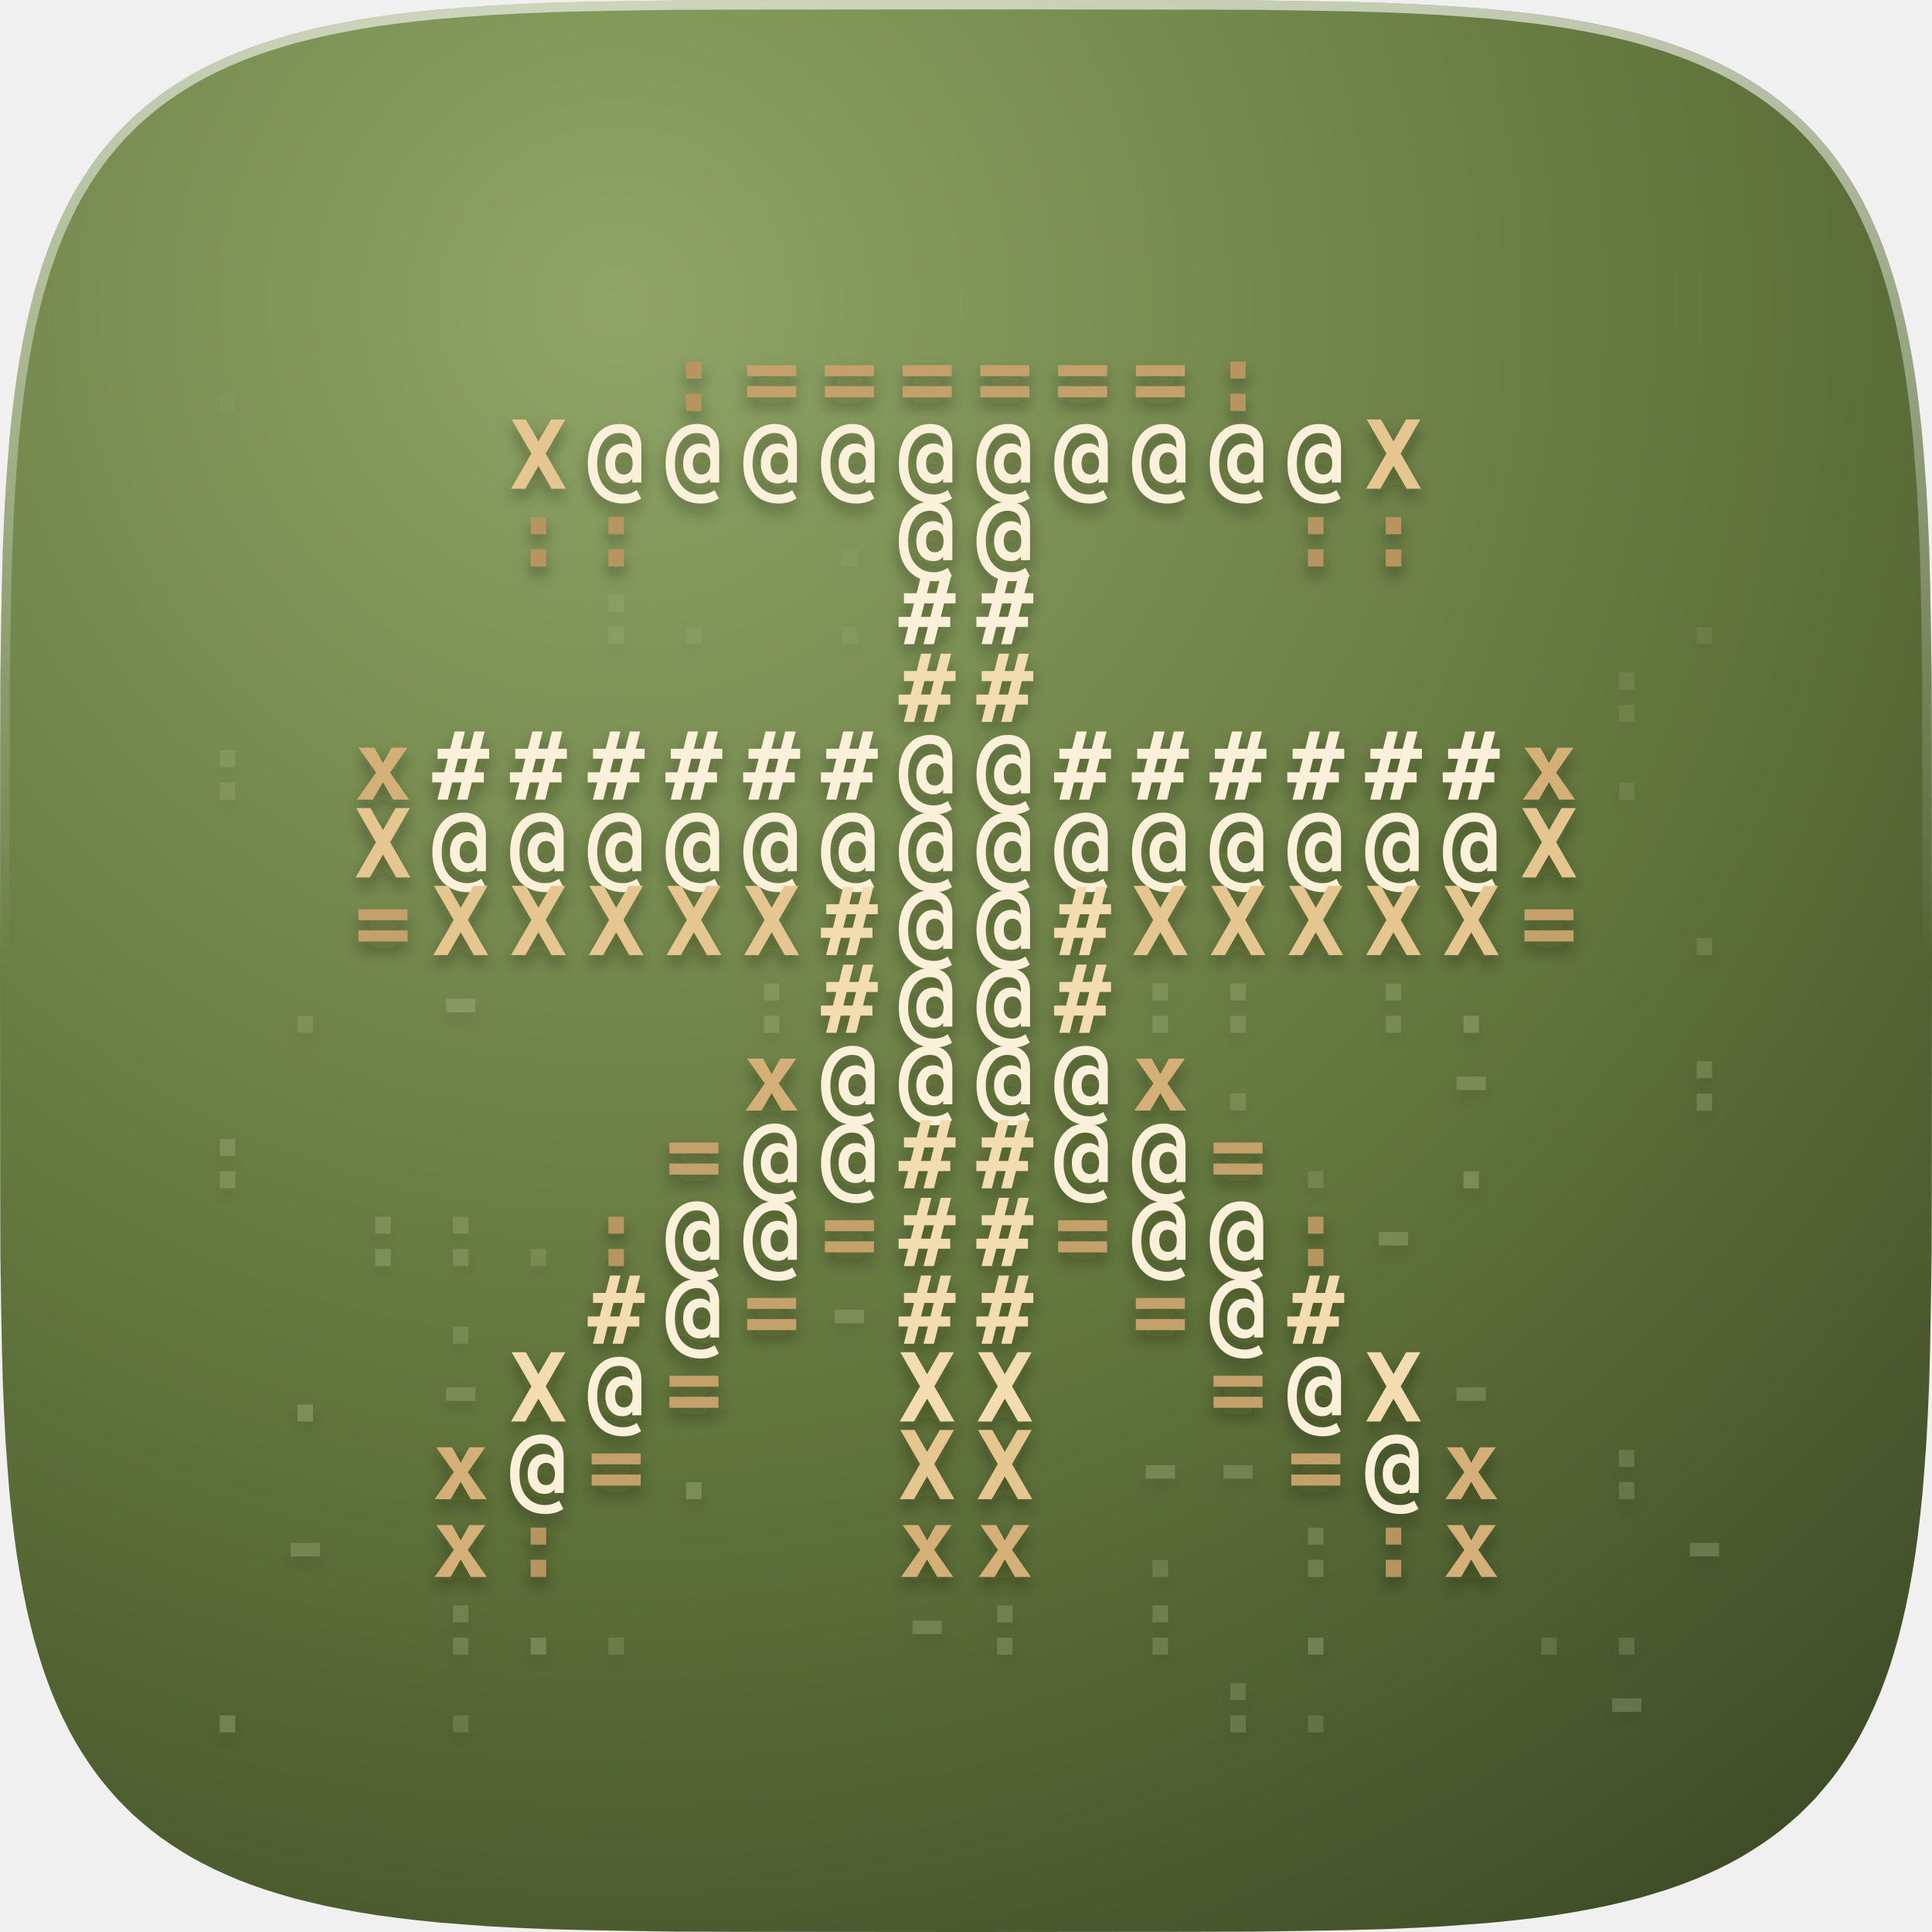
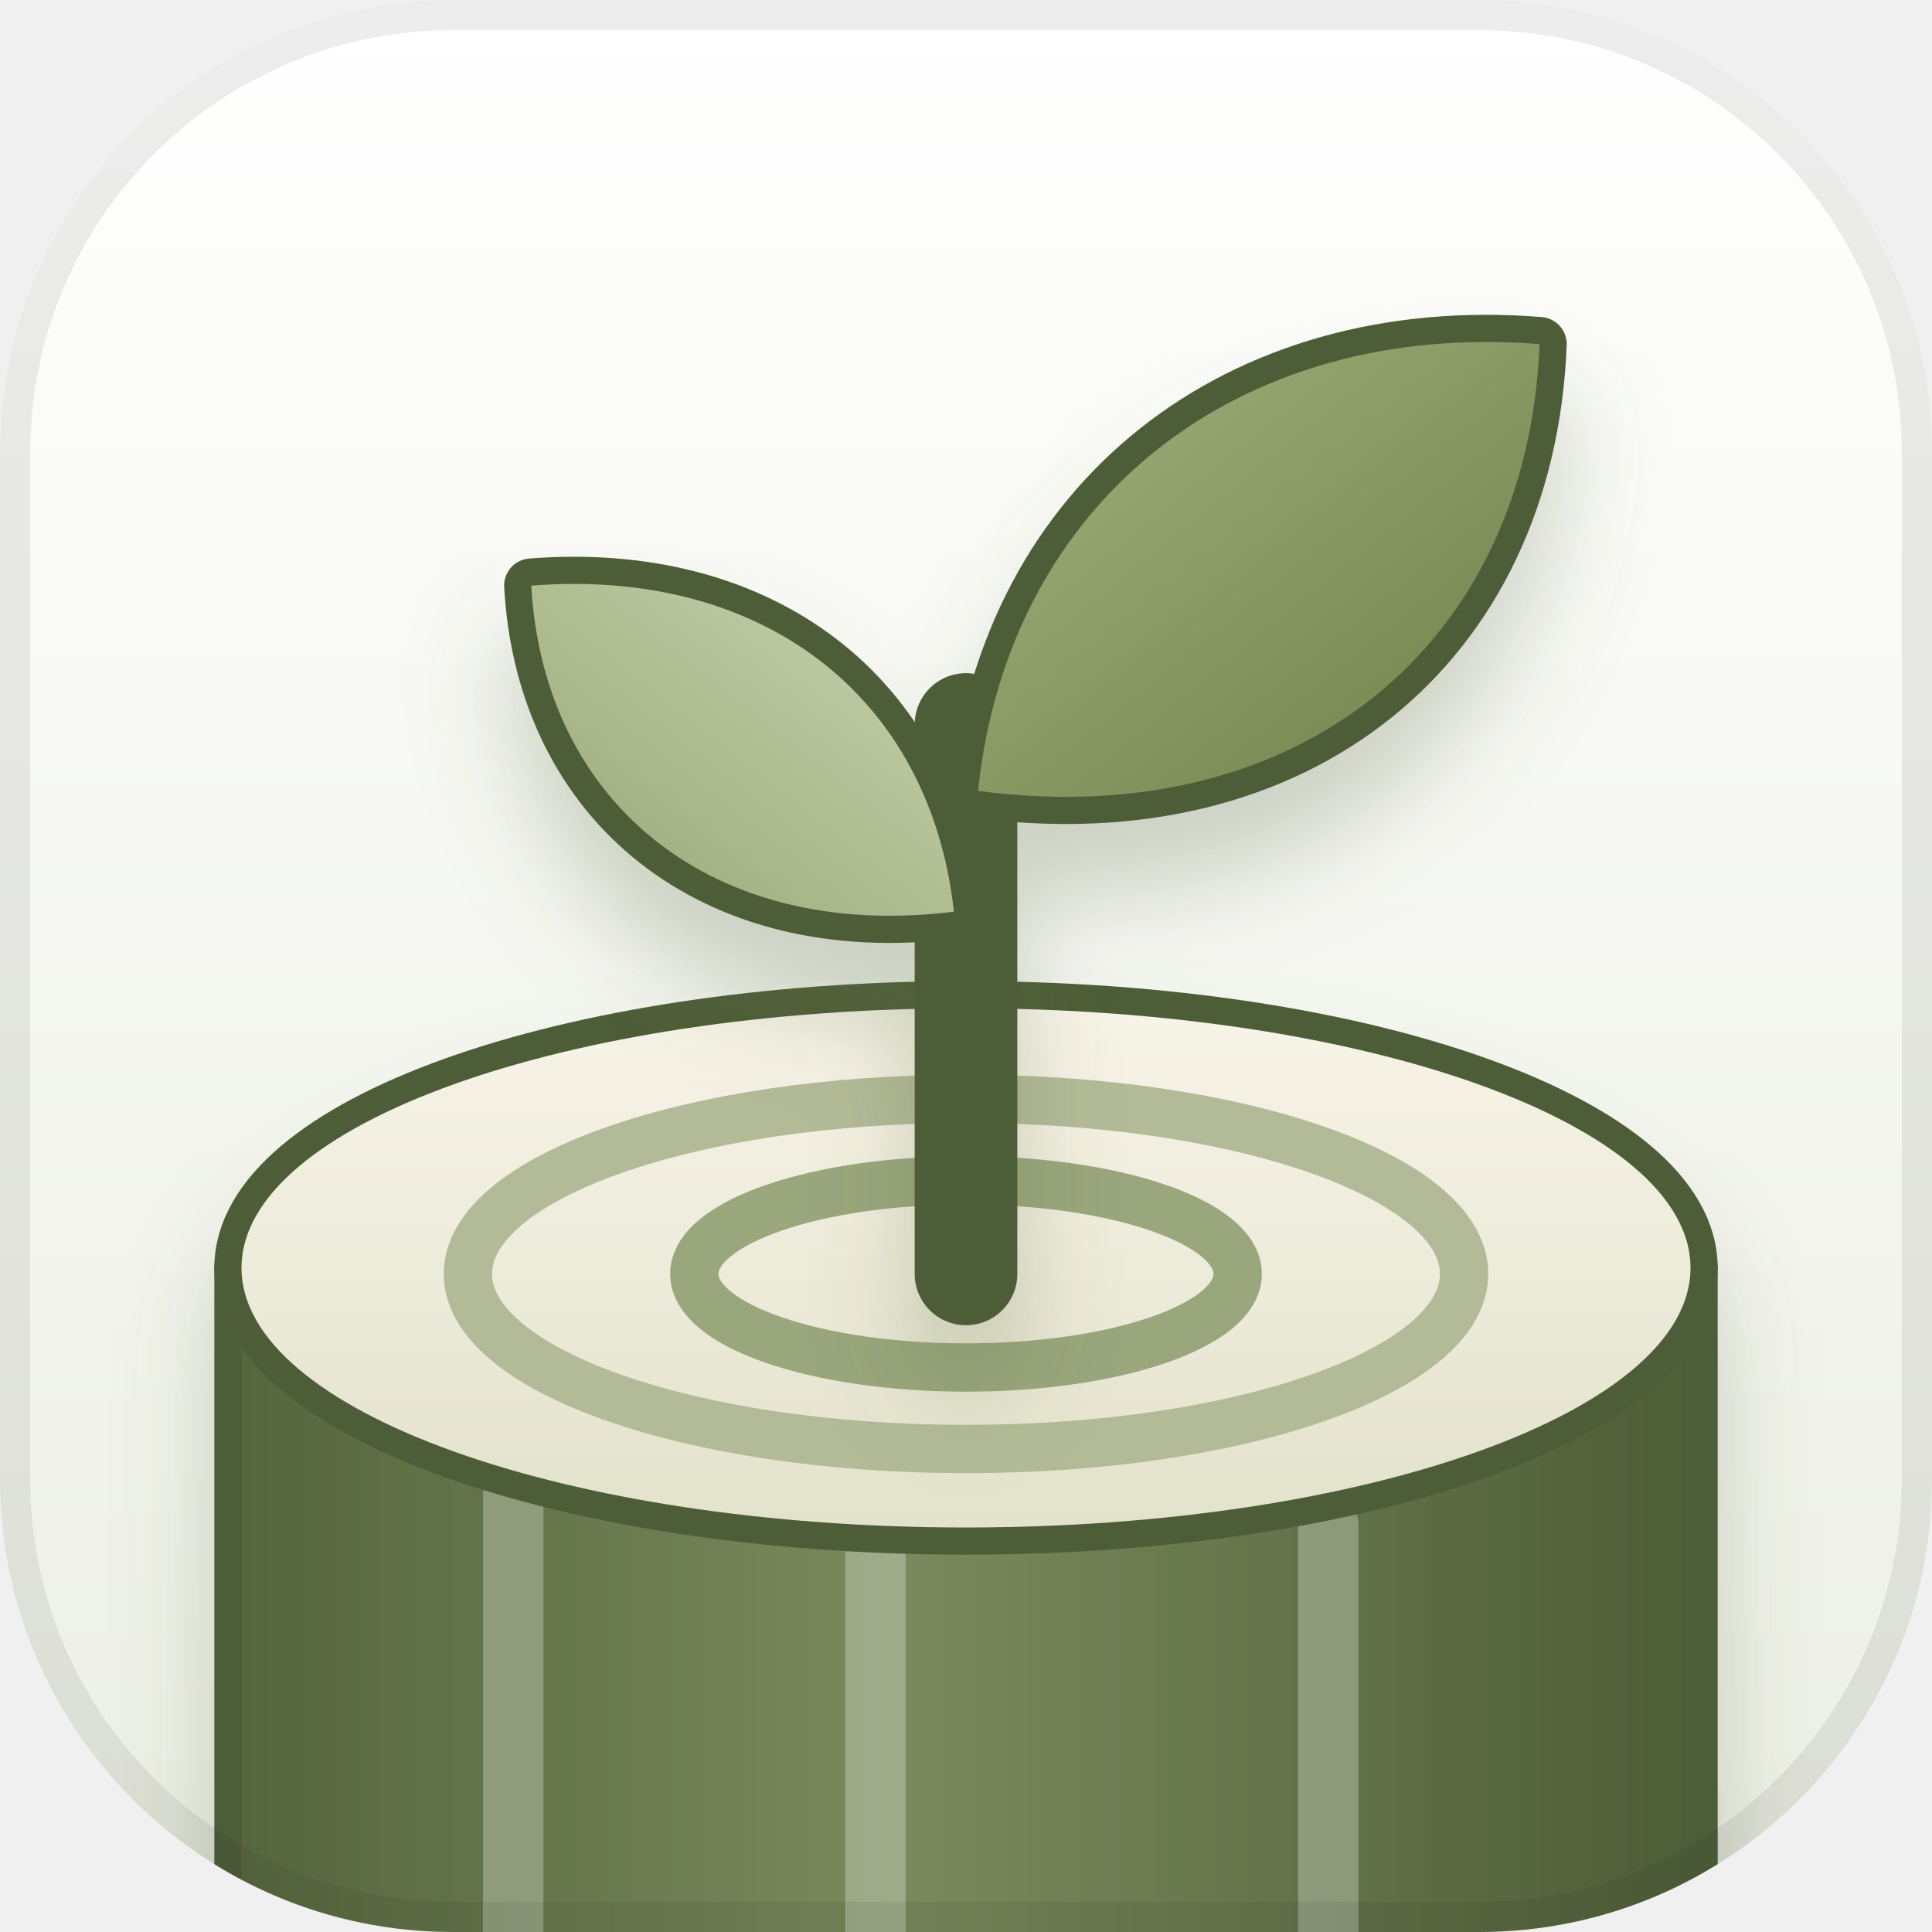
- <svg xmlns="http://www.w3.org/2000/svg" viewBox="0 0 1024 1024" width="1024" height="1024">
+ <svg xmlns="http://www.w3.org/2000/svg" viewBox="0 0 64 64" width="1024" height="1024">
  <defs>
-     <radialGradient id="bg" cx=".32" cy=".16" r="1.05">
-       <stop offset="0" stop-color="#8FA466" />
-       <stop offset=".55" stop-color="#62753C" />
-       <stop offset="1" stop-color="#3A4724" />
-     </radialGradient>
-     <clipPath id="tile">
-       <path d="M1024.0,512.0 L1023.9,628.2 L1023.8,665.3 L1023.4,692.3 L1023.0,714.2 L1022.5,733.0 L1021.8,749.6 L1021.0,764.6 L1020.0,778.3 L1019.0,791.0 L1017.8,802.7 L1016.5,813.8 L1015.1,824.2 L1013.5,834.0 L1011.8,843.3 L1010.0,852.2 L1008.0,860.7 L1006.0,868.7 L1003.7,876.5 L1001.4,883.9 L998.9,891.0 L996.3,897.8 L993.5,904.4 L990.6,910.7 L987.6,916.7 L984.4,922.6 L981.0,928.2 L977.5,933.6 L973.9,938.8 L970.1,943.8 L966.1,948.6 L962.0,953.3 L957.7,957.7 L953.3,962.0 L948.6,966.1 L943.8,970.1 L938.8,973.9 L933.6,977.5 L928.2,981.0 L922.6,984.4 L916.7,987.6 L910.7,990.6 L904.4,993.5 L897.8,996.3 L891.0,998.9 L883.9,1001.4 L876.5,1003.7 L868.7,1006.0 L860.7,1008.0 L852.2,1010.0 L843.3,1011.8 L834.0,1013.5 L824.2,1015.1 L813.8,1016.5 L802.7,1017.8 L791.0,1019.0 L778.3,1020.0 L764.6,1021.0 L749.6,1021.8 L733.0,1022.5 L714.2,1023.0 L692.3,1023.4 L665.3,1023.8 L628.2,1023.9 L512.0,1024.0 L395.8,1023.9 L358.7,1023.8 L331.7,1023.4 L309.8,1023.0 L291.0,1022.5 L274.4,1021.8 L259.4,1021.0 L245.7,1020.0 L233.0,1019.0 L221.3,1017.8 L210.2,1016.5 L199.8,1015.1 L190.0,1013.5 L180.7,1011.8 L171.8,1010.0 L163.3,1008.0 L155.3,1006.0 L147.5,1003.7 L140.1,1001.4 L133.0,998.9 L126.2,996.3 L119.6,993.5 L113.3,990.6 L107.3,987.6 L101.4,984.4 L95.8,981.0 L90.4,977.5 L85.2,973.9 L80.2,970.1 L75.4,966.1 L70.7,962.0 L66.3,957.7 L62.0,953.3 L57.9,948.6 L53.9,943.8 L50.1,938.8 L46.5,933.6 L43.0,928.2 L39.6,922.6 L36.4,916.7 L33.4,910.7 L30.5,904.4 L27.7,897.8 L25.1,891.0 L22.6,883.9 L20.3,876.5 L18.0,868.7 L16.0,860.7 L14.0,852.2 L12.2,843.3 L10.5,834.0 L8.9,824.2 L7.5,813.8 L6.2,802.7 L5.0,791.0 L4.0,778.3 L3.0,764.6 L2.2,749.6 L1.5,733.0 L1.0,714.2 L0.6,692.3 L0.2,665.3 L0.1,628.2 L0.0,512.0 L0.1,395.8 L0.2,358.7 L0.6,331.7 L1.0,309.8 L1.5,291.0 L2.2,274.4 L3.0,259.4 L4.0,245.7 L5.0,233.0 L6.2,221.3 L7.5,210.2 L8.9,199.8 L10.5,190.0 L12.2,180.7 L14.0,171.8 L16.0,163.3 L18.0,155.3 L20.3,147.5 L22.6,140.1 L25.1,133.0 L27.7,126.2 L30.5,119.6 L33.4,113.3 L36.4,107.3 L39.6,101.4 L43.0,95.8 L46.5,90.4 L50.1,85.2 L53.9,80.2 L57.9,75.4 L62.0,70.7 L66.3,66.3 L70.7,62.0 L75.4,57.9 L80.2,53.9 L85.2,50.1 L90.4,46.5 L95.8,43.0 L101.4,39.6 L107.3,36.4 L113.3,33.4 L119.6,30.5 L126.2,27.7 L133.0,25.1 L140.1,22.6 L147.5,20.3 L155.3,18.0 L163.3,16.0 L171.8,14.0 L180.7,12.2 L190.0,10.5 L199.8,8.9 L210.2,7.5 L221.3,6.2 L233.0,5.0 L245.7,4.0 L259.4,3.0 L274.4,2.2 L291.0,1.5 L309.8,1.0 L331.7,0.6 L358.7,0.2 L395.8,0.1 L512.0,0.0 L628.2,0.1 L665.3,0.2 L692.3,0.6 L714.2,1.0 L733.0,1.5 L749.6,2.2 L764.6,3.0 L778.3,4.0 L791.0,5.0 L802.7,6.2 L813.8,7.5 L824.2,8.9 L834.0,10.5 L843.3,12.2 L852.2,14.0 L860.7,16.0 L868.7,18.0 L876.5,20.3 L883.9,22.6 L891.0,25.1 L897.8,27.7 L904.4,30.5 L910.7,33.4 L916.7,36.4 L922.6,39.6 L928.2,43.0 L933.6,46.5 L938.8,50.1 L943.8,53.9 L948.6,57.9 L953.3,62.0 L957.7,66.3 L962.0,70.7 L966.1,75.4 L970.1,80.2 L973.9,85.2 L977.5,90.4 L981.0,95.8 L984.4,101.4 L987.6,107.3 L990.6,113.3 L993.5,119.6 L996.3,126.2 L998.9,133.0 L1001.4,140.1 L1003.7,147.5 L1006.0,155.3 L1008.0,163.3 L1010.0,171.8 L1011.8,180.7 L1013.5,190.0 L1015.1,199.8 L1016.5,210.2 L1017.8,221.3 L1019.0,233.0 L1020.0,245.7 L1021.0,259.4 L1021.8,274.4 L1022.5,291.0 L1023.0,309.8 L1023.4,331.7 L1023.8,358.7 L1023.9,395.8 Z" />
+     <clipPath id="ms-clip">
+       <rect width="64" height="64" rx="15" />
    </clipPath>
-     <linearGradient id="gloss" x1="0" y1="0" x2="0" y2="1">
-       <stop offset="0" stop-color="#fff" stop-opacity=".6" />
-       <stop offset=".5" stop-color="#fff" stop-opacity="0" />
+     <linearGradient id="ms-tile" x1="0" y1="0" x2="0" y2="1">
+       <stop offset="0" stop-color="#FFFFFF" />
+       <stop offset="1" stop-color="#ECEFE4" />
    </linearGradient>
-     <filter id="lift" x="-10%" y="-10%" width="120%" height="130%">
-       <feDropShadow dx="0" dy="4.9" stdDeviation="4.1" flood-color="#1d2412" flood-opacity="0.35" />
+     <linearGradient id="ms-bark" x1="0" y1="0" x2="1" y2="0">
+       <stop offset="0" stop-color="#56663E" />
+       <stop offset=".45" stop-color="#7A8A5C" />
+       <stop offset="1" stop-color="#4E5D37" />
+     </linearGradient>
+     <linearGradient id="ms-face" x1="0" y1="0" x2="0" y2="1">
+       <stop offset="0" stop-color="#F7F4E8" />
+       <stop offset="1" stop-color="#E3E2CC" />
+     </linearGradient>
+     <linearGradient id="ms-leaf" x1="0" y1="0" x2="1" y2="1">
+       <stop offset="0" stop-color="#A2B27F" />
+       <stop offset="1" stop-color="#6E8048" />
+     </linearGradient>
+     <linearGradient id="ms-leaf2" x1="1" y1="0" x2="0" y2="1">
+       <stop offset="0" stop-color="#C9D3AE" />
+       <stop offset="1" stop-color="#97A777" />
+     </linearGradient>
+     <filter id="ms-shadow" x="-30%" y="-30%" width="160%" height="170%">
+       <feDropShadow dx="0" dy="2.4" stdDeviation="1.6" flood-color="#5F7044" flood-opacity=".28" />
    </filter>
  </defs>
-   <g clip-path="url(#tile)">
-     <rect width="1024" height="1024" fill="url(#bg)" />
-     <g filter="url(#lift)" font-family="Menlo, ui-monospace, monospace" font-weight="800" font-size="50.3" text-anchor="middle">
-       <text x="120.6" y="135.4" fill="#C9D7A6" opacity="0.01">.</text>
-       <text x="573.8" y="176.6" fill="#C9D7A6" opacity="0.02">.</text>
-       <text x="120.6" y="217.8" fill="#C9D7A6" opacity="0.04">.</text>
-       <text x="367.8" y="217.8" fill="#B6955F">:</text>
-       <text x="409.0" y="217.8" fill="#C4A06A">=</text>
-       <text x="450.2" y="217.8" fill="#C4A06A">=</text>
-       <text x="491.4" y="217.8" fill="#C4A06A">=</text>
-       <text x="532.6" y="217.8" fill="#C4A06A">=</text>
-       <text x="573.8" y="217.8" fill="#C4A06A">=</text>
-       <text x="615.0" y="217.8" fill="#C4A06A">=</text>
-       <text x="656.2" y="217.8" fill="#B6955F">:</text>
-       <text x="285.4" y="259.0" fill="#E6C690">X</text>
-       <text x="326.6" y="259.0" fill="#FBF1DA">@</text>
-       <text x="367.8" y="259.0" fill="#FBF1DA">@</text>
-       <text x="409.0" y="259.0" fill="#FBF1DA">@</text>
-       <text x="450.2" y="259.0" fill="#FBF1DA">@</text>
-       <text x="491.4" y="259.0" fill="#FBF1DA">@</text>
-       <text x="532.6" y="259.0" fill="#FBF1DA">@</text>
-       <text x="573.8" y="259.0" fill="#FBF1DA">@</text>
-       <text x="615.0" y="259.0" fill="#FBF1DA">@</text>
-       <text x="656.2" y="259.0" fill="#FBF1DA">@</text>
-       <text x="697.4" y="259.0" fill="#FBF1DA">@</text>
-       <text x="738.6" y="259.0" fill="#E6C690">X</text>
-       <text x="285.4" y="300.2" fill="#B6955F">:</text>
-       <text x="326.6" y="300.2" fill="#B6955F">:</text>
-       <text x="450.2" y="300.2" fill="#C9D7A6" opacity="0.07">.</text>
-       <text x="491.4" y="300.2" fill="#FBF1DA">@</text>
-       <text x="532.6" y="300.2" fill="#FBF1DA">@</text>
-       <text x="697.4" y="300.2" fill="#B6955F">:</text>
-       <text x="738.6" y="300.2" fill="#B6955F">:</text>
-       <text x="326.6" y="341.4" fill="#C9D7A6" opacity="0.11">:</text>
-       <text x="367.8" y="341.4" fill="#C9D7A6" opacity="0.09">.</text>
-       <text x="450.2" y="341.4" fill="#C9D7A6" opacity="0.09">.</text>
-       <text x="491.4" y="341.4" fill="#FBF1DA">#</text>
-       <text x="532.6" y="341.4" fill="#FBF1DA">#</text>
-       <text x="903.4" y="341.4" fill="#C9D7A6" opacity="0.10">.</text>
-       <text x="491.4" y="382.6" fill="#F3DDB0">#</text>
-       <text x="532.6" y="382.6" fill="#F3DDB0">#</text>
-       <text x="862.2" y="382.6" fill="#C9D7A6" opacity="0.12">:</text>
-       <text x="120.6" y="423.8" fill="#C9D7A6" opacity="0.15">:</text>
-       <text x="203.0" y="423.8" fill="#D4AF78">x</text>
-       <text x="244.2" y="423.8" fill="#FBF1DA">#</text>
-       <text x="285.4" y="423.8" fill="#FBF1DA">#</text>
-       <text x="326.6" y="423.8" fill="#FBF1DA">#</text>
-       <text x="367.8" y="423.8" fill="#FBF1DA">#</text>
-       <text x="409.0" y="423.8" fill="#FBF1DA">#</text>
-       <text x="450.2" y="423.8" fill="#FBF1DA">#</text>
-       <text x="491.4" y="423.8" fill="#FBF1DA">@</text>
-       <text x="532.6" y="423.8" fill="#FBF1DA">@</text>
-       <text x="573.8" y="423.8" fill="#FBF1DA">#</text>
-       <text x="615.0" y="423.8" fill="#FBF1DA">#</text>
-       <text x="656.2" y="423.8" fill="#FBF1DA">#</text>
-       <text x="697.4" y="423.8" fill="#FBF1DA">#</text>
-       <text x="738.6" y="423.8" fill="#FBF1DA">#</text>
-       <text x="779.8" y="423.8" fill="#FBF1DA">#</text>
-       <text x="821.0" y="423.8" fill="#D4AF78">x</text>
-       <text x="862.2" y="423.8" fill="#C9D7A6" opacity="0.12">.</text>
-       <text x="203.0" y="465.0" fill="#E6C690">X</text>
-       <text x="244.2" y="465.0" fill="#FBF1DA">@</text>
-       <text x="285.4" y="465.0" fill="#FBF1DA">@</text>
-       <text x="326.6" y="465.0" fill="#FBF1DA">@</text>
-       <text x="367.8" y="465.0" fill="#FBF1DA">@</text>
-       <text x="409.0" y="465.0" fill="#FBF1DA">@</text>
-       <text x="450.2" y="465.0" fill="#FBF1DA">@</text>
-       <text x="491.4" y="465.0" fill="#FBF1DA">@</text>
-       <text x="532.6" y="465.0" fill="#FBF1DA">@</text>
-       <text x="573.8" y="465.0" fill="#FBF1DA">@</text>
-       <text x="615.0" y="465.0" fill="#FBF1DA">@</text>
-       <text x="656.2" y="465.0" fill="#FBF1DA">@</text>
-       <text x="697.4" y="465.0" fill="#FBF1DA">@</text>
-       <text x="738.6" y="465.0" fill="#FBF1DA">@</text>
-       <text x="779.8" y="465.0" fill="#FBF1DA">@</text>
-       <text x="821.0" y="465.0" fill="#E6C690">X</text>
-       <text x="203.0" y="506.2" fill="#C4A06A">=</text>
-       <text x="244.2" y="506.2" fill="#E6C690">X</text>
-       <text x="285.4" y="506.2" fill="#E6C690">X</text>
-       <text x="326.6" y="506.2" fill="#E6C690">X</text>
-       <text x="367.8" y="506.2" fill="#E6C690">X</text>
-       <text x="409.0" y="506.2" fill="#E6C690">X</text>
-       <text x="450.2" y="506.2" fill="#F3DDB0">#</text>
-       <text x="491.4" y="506.2" fill="#FBF1DA">@</text>
-       <text x="532.6" y="506.2" fill="#FBF1DA">@</text>
-       <text x="573.8" y="506.2" fill="#F3DDB0">#</text>
-       <text x="615.0" y="506.2" fill="#E6C690">X</text>
-       <text x="656.2" y="506.2" fill="#E6C690">X</text>
-       <text x="697.4" y="506.2" fill="#E6C690">X</text>
-       <text x="738.6" y="506.2" fill="#E6C690">X</text>
-       <text x="779.8" y="506.2" fill="#E6C690">X</text>
-       <text x="821.0" y="506.2" fill="#C4A06A">=</text>
-       <text x="903.4" y="506.2" fill="#C9D7A6" opacity="0.16">.</text>
-       <text x="161.8" y="547.4" fill="#C9D7A6" opacity="0.16">.</text>
-       <text x="244.2" y="547.4" fill="#C9D7A6" opacity="0.24">-</text>
-       <text x="409.0" y="547.4" fill="#C9D7A6" opacity="0.20">:</text>
-       <text x="450.2" y="547.4" fill="#F3DDB0">#</text>
-       <text x="491.4" y="547.4" fill="#FBF1DA">@</text>
-       <text x="532.6" y="547.4" fill="#FBF1DA">@</text>
-       <text x="573.8" y="547.4" fill="#F3DDB0">#</text>
-       <text x="615.0" y="547.4" fill="#C9D7A6" opacity="0.20">:</text>
-       <text x="656.2" y="547.4" fill="#C9D7A6" opacity="0.20">:</text>
-       <text x="738.6" y="547.4" fill="#C9D7A6" opacity="0.20">:</text>
-       <text x="779.8" y="547.4" fill="#C9D7A6" opacity="0.26">.</text>
-       <text x="409.0" y="588.6" fill="#D4AF78">x</text>
-       <text x="450.2" y="588.6" fill="#FBF1DA">@</text>
-       <text x="491.4" y="588.6" fill="#FBF1DA">@</text>
-       <text x="532.6" y="588.6" fill="#FBF1DA">@</text>
-       <text x="573.8" y="588.6" fill="#FBF1DA">@</text>
-       <text x="615.0" y="588.6" fill="#D4AF78">x</text>
-       <text x="656.2" y="588.6" fill="#C9D7A6" opacity="0.18">.</text>
-       <text x="779.8" y="588.6" fill="#C9D7A6" opacity="0.24">-</text>
-       <text x="903.4" y="588.6" fill="#C9D7A6" opacity="0.21">:</text>
-       <text x="120.6" y="629.8" fill="#C9D7A6" opacity="0.22">:</text>
-       <text x="367.8" y="629.8" fill="#C4A06A">=</text>
-       <text x="409.0" y="629.8" fill="#FBF1DA">@</text>
-       <text x="450.2" y="629.8" fill="#FBF1DA">@</text>
-       <text x="491.4" y="629.8" fill="#F3DDB0">#</text>
-       <text x="532.6" y="629.8" fill="#F3DDB0">#</text>
-       <text x="573.8" y="629.8" fill="#FBF1DA">@</text>
-       <text x="615.0" y="629.8" fill="#FBF1DA">@</text>
-       <text x="656.2" y="629.8" fill="#C4A06A">=</text>
-       <text x="697.4" y="629.8" fill="#C9D7A6" opacity="0.17">.</text>
-       <text x="779.8" y="629.8" fill="#C9D7A6" opacity="0.27">.</text>
-       <text x="203.0" y="671.0" fill="#C9D7A6" opacity="0.22">:</text>
-       <text x="244.2" y="671.0" fill="#C9D7A6" opacity="0.20">:</text>
-       <text x="285.4" y="671.0" fill="#C9D7A6" opacity="0.17">.</text>
-       <text x="326.6" y="671.0" fill="#B6955F">:</text>
-       <text x="367.8" y="671.0" fill="#FBF1DA">@</text>
-       <text x="409.0" y="671.0" fill="#FBF1DA">@</text>
-       <text x="450.2" y="671.0" fill="#C4A06A">=</text>
-       <text x="491.4" y="671.0" fill="#F3DDB0">#</text>
-       <text x="532.6" y="671.0" fill="#F3DDB0">#</text>
-       <text x="573.8" y="671.0" fill="#C4A06A">=</text>
-       <text x="615.0" y="671.0" fill="#FBF1DA">@</text>
-       <text x="656.2" y="671.0" fill="#FBF1DA">@</text>
-       <text x="697.4" y="671.0" fill="#B6955F">:</text>
-       <text x="738.6" y="671.0" fill="#C9D7A6" opacity="0.25">-</text>
-       <text x="244.2" y="712.2" fill="#C9D7A6" opacity="0.18">.</text>
-       <text x="326.6" y="712.2" fill="#F3DDB0">#</text>
-       <text x="367.8" y="712.2" fill="#FBF1DA">@</text>
-       <text x="409.0" y="712.2" fill="#C4A06A">=</text>
-       <text x="450.2" y="712.2" fill="#C9D7A6" opacity="0.23">-</text>
-       <text x="491.4" y="712.2" fill="#F3DDB0">#</text>
-       <text x="532.6" y="712.2" fill="#F3DDB0">#</text>
-       <text x="615.0" y="712.2" fill="#C4A06A">=</text>
-       <text x="656.2" y="712.2" fill="#FBF1DA">@</text>
-       <text x="697.4" y="712.2" fill="#F3DDB0">#</text>
-       <text x="161.8" y="753.4" fill="#C9D7A6" opacity="0.27">.</text>
-       <text x="244.2" y="753.4" fill="#C9D7A6" opacity="0.23">-</text>
-       <text x="285.4" y="753.4" fill="#F3DDB0">X</text>
-       <text x="326.6" y="753.4" fill="#FBF1DA">@</text>
-       <text x="367.8" y="753.4" fill="#C4A06A">=</text>
-       <text x="491.4" y="753.4" fill="#F3DDB0">X</text>
-       <text x="532.6" y="753.4" fill="#F3DDB0">X</text>
-       <text x="656.2" y="753.4" fill="#C4A06A">=</text>
-       <text x="697.4" y="753.4" fill="#FBF1DA">@</text>
-       <text x="738.6" y="753.4" fill="#F3DDB0">X</text>
-       <text x="779.8" y="753.4" fill="#C9D7A6" opacity="0.23">-</text>
-       <text x="244.2" y="794.6" fill="#D4AF78">x</text>
-       <text x="285.4" y="794.6" fill="#FBF1DA">@</text>
-       <text x="326.6" y="794.6" fill="#C4A06A">=</text>
-       <text x="367.8" y="794.6" fill="#C9D7A6" opacity="0.26">.</text>
-       <text x="491.4" y="794.6" fill="#E6C690">X</text>
-       <text x="532.6" y="794.6" fill="#E6C690">X</text>
-       <text x="615.0" y="794.6" fill="#C9D7A6" opacity="0.25">-</text>
-       <text x="656.2" y="794.6" fill="#C9D7A6" opacity="0.23">-</text>
-       <text x="697.4" y="794.6" fill="#C4A06A">=</text>
-       <text x="738.6" y="794.6" fill="#FBF1DA">@</text>
-       <text x="779.8" y="794.6" fill="#D4AF78">x</text>
-       <text x="862.2" y="794.6" fill="#C9D7A6" opacity="0.20">:</text>
-       <text x="161.8" y="835.8" fill="#C9D7A6" opacity="0.24">-</text>
-       <text x="244.2" y="835.8" fill="#D4AF78">x</text>
-       <text x="285.4" y="835.8" fill="#B6955F">:</text>
-       <text x="491.4" y="835.8" fill="#D4AF78">x</text>
-       <text x="532.6" y="835.8" fill="#D4AF78">x</text>
-       <text x="615.0" y="835.8" fill="#C9D7A6" opacity="0.18">.</text>
-       <text x="697.4" y="835.8" fill="#C9D7A6" opacity="0.22">:</text>
-       <text x="738.6" y="835.8" fill="#B6955F">:</text>
-       <text x="779.8" y="835.8" fill="#D4AF78">x</text>
-       <text x="903.4" y="835.8" fill="#C9D7A6" opacity="0.24">-</text>
-       <text x="244.2" y="877.0" fill="#C9D7A6" opacity="0.21">:</text>
-       <text x="285.4" y="877.0" fill="#C9D7A6" opacity="0.27">.</text>
-       <text x="326.6" y="877.0" fill="#C9D7A6" opacity="0.17">.</text>
-       <text x="491.4" y="877.0" fill="#C9D7A6" opacity="0.23">-</text>
-       <text x="532.6" y="877.0" fill="#C9D7A6" opacity="0.22">:</text>
-       <text x="615.0" y="877.0" fill="#C9D7A6" opacity="0.22">:</text>
-       <text x="697.4" y="877.0" fill="#C9D7A6" opacity="0.27">.</text>
-       <text x="821.0" y="877.0" fill="#C9D7A6" opacity="0.17">.</text>
-       <text x="862.2" y="877.0" fill="#C9D7A6" opacity="0.19">.</text>
-       <text x="120.6" y="918.2" fill="#C9D7A6" opacity="0.26">.</text>
-       <text x="244.2" y="918.2" fill="#C9D7A6" opacity="0.17">.</text>
-       <text x="656.2" y="918.2" fill="#C9D7A6" opacity="0.20">:</text>
-       <text x="697.4" y="918.2" fill="#C9D7A6" opacity="0.17">.</text>
-       <text x="862.2" y="918.2" fill="#C9D7A6" opacity="0.23">-</text>
+   <g clip-path="url(#ms-clip)">
+     <rect width="64" height="64" fill="url(#ms-tile)" />
+     <g filter="url(#ms-shadow)">
+       <path d="M8 42V70H56V42Z" fill="url(#ms-bark)" stroke="#4E5D37" stroke-width="1.8" stroke-linejoin="round" paint-order="stroke" />
+       <path d="M17 49.5V66M29 51.5V66M44 50.5V66" stroke="#fff" stroke-opacity=".28" stroke-width="2" stroke-linecap="round" />
+       <ellipse cx="32" cy="42" rx="24" ry="8.6" fill="url(#ms-face)" stroke="#4E5D37" stroke-width="1.8" paint-order="stroke" />
+       <ellipse cx="32" cy="42.2" rx="16.5" ry="5.8" fill="none" stroke="#B3BA98" stroke-width="1.6" />
+       <ellipse cx="32" cy="42.2" rx="9" ry="3.1" fill="none" stroke="#9AA67C" stroke-width="1.6" />
    </g>
-     <path d="M1024.0,512.0 L1023.9,628.2 L1023.8,665.3 L1023.4,692.3 L1023.0,714.2 L1022.5,733.0 L1021.8,749.6 L1021.0,764.6 L1020.0,778.3 L1019.0,791.0 L1017.8,802.7 L1016.5,813.8 L1015.1,824.2 L1013.5,834.0 L1011.8,843.3 L1010.0,852.2 L1008.0,860.7 L1006.0,868.7 L1003.7,876.5 L1001.4,883.9 L998.9,891.0 L996.3,897.8 L993.5,904.4 L990.6,910.7 L987.6,916.7 L984.4,922.6 L981.0,928.2 L977.5,933.6 L973.9,938.8 L970.1,943.8 L966.1,948.6 L962.0,953.3 L957.7,957.7 L953.3,962.0 L948.6,966.1 L943.8,970.1 L938.8,973.9 L933.6,977.5 L928.2,981.0 L922.6,984.4 L916.7,987.6 L910.7,990.6 L904.4,993.5 L897.8,996.3 L891.0,998.9 L883.9,1001.4 L876.5,1003.7 L868.7,1006.0 L860.7,1008.0 L852.2,1010.0 L843.3,1011.8 L834.0,1013.5 L824.2,1015.1 L813.8,1016.5 L802.7,1017.8 L791.0,1019.0 L778.3,1020.0 L764.6,1021.0 L749.6,1021.8 L733.0,1022.5 L714.2,1023.0 L692.3,1023.4 L665.3,1023.8 L628.2,1023.9 L512.0,1024.0 L395.8,1023.9 L358.7,1023.8 L331.7,1023.4 L309.8,1023.0 L291.0,1022.5 L274.4,1021.8 L259.4,1021.0 L245.7,1020.0 L233.0,1019.0 L221.3,1017.8 L210.2,1016.5 L199.8,1015.1 L190.0,1013.5 L180.7,1011.8 L171.8,1010.0 L163.3,1008.0 L155.3,1006.0 L147.5,1003.7 L140.1,1001.4 L133.0,998.9 L126.2,996.3 L119.6,993.5 L113.3,990.6 L107.3,987.6 L101.4,984.4 L95.8,981.0 L90.4,977.5 L85.2,973.9 L80.2,970.1 L75.4,966.1 L70.7,962.0 L66.3,957.7 L62.0,953.3 L57.9,948.6 L53.9,943.8 L50.1,938.8 L46.5,933.6 L43.0,928.2 L39.6,922.6 L36.4,916.7 L33.4,910.7 L30.5,904.4 L27.7,897.8 L25.1,891.0 L22.6,883.9 L20.3,876.5 L18.0,868.7 L16.0,860.7 L14.0,852.2 L12.2,843.3 L10.5,834.0 L8.9,824.2 L7.5,813.8 L6.2,802.7 L5.0,791.0 L4.0,778.3 L3.0,764.6 L2.2,749.6 L1.5,733.0 L1.0,714.2 L0.6,692.3 L0.2,665.3 L0.1,628.2 L0.0,512.0 L0.1,395.8 L0.2,358.7 L0.6,331.7 L1.0,309.8 L1.5,291.0 L2.2,274.4 L3.0,259.4 L4.0,245.7 L5.0,233.0 L6.2,221.3 L7.5,210.2 L8.9,199.8 L10.5,190.0 L12.2,180.7 L14.0,171.8 L16.0,163.3 L18.0,155.3 L20.3,147.5 L22.6,140.1 L25.1,133.0 L27.7,126.2 L30.5,119.6 L33.4,113.3 L36.4,107.3 L39.6,101.4 L43.0,95.8 L46.5,90.4 L50.1,85.2 L53.9,80.2 L57.9,75.4 L62.0,70.7 L66.3,66.3 L70.7,62.0 L75.4,57.9 L80.2,53.9 L85.2,50.1 L90.4,46.5 L95.8,43.0 L101.4,39.6 L107.3,36.4 L113.3,33.4 L119.6,30.5 L126.2,27.7 L133.0,25.1 L140.1,22.6 L147.5,20.3 L155.3,18.0 L163.3,16.0 L171.8,14.0 L180.7,12.2 L190.0,10.5 L199.8,8.9 L210.2,7.5 L221.3,6.2 L233.0,5.0 L245.7,4.0 L259.4,3.0 L274.4,2.2 L291.0,1.5 L309.8,1.0 L331.7,0.6 L358.7,0.2 L395.8,0.1 L512.0,0.0 L628.2,0.1 L665.3,0.2 L692.3,0.6 L714.2,1.0 L733.0,1.5 L749.6,2.2 L764.6,3.0 L778.3,4.0 L791.0,5.0 L802.7,6.2 L813.8,7.5 L824.2,8.9 L834.0,10.5 L843.3,12.2 L852.2,14.0 L860.7,16.0 L868.7,18.0 L876.5,20.3 L883.9,22.6 L891.0,25.1 L897.8,27.7 L904.4,30.5 L910.7,33.4 L916.7,36.4 L922.6,39.6 L928.2,43.0 L933.6,46.5 L938.8,50.1 L943.8,53.9 L948.6,57.9 L953.3,62.0 L957.7,66.3 L962.0,70.7 L966.1,75.4 L970.1,80.2 L973.9,85.2 L977.5,90.4 L981.0,95.8 L984.4,101.4 L987.6,107.3 L990.6,113.3 L993.5,119.6 L996.3,126.2 L998.9,133.0 L1001.4,140.1 L1003.7,147.5 L1006.0,155.3 L1008.0,163.3 L1010.0,171.8 L1011.8,180.7 L1013.5,190.0 L1015.1,199.8 L1016.5,210.2 L1017.8,221.3 L1019.0,233.0 L1020.0,245.7 L1021.0,259.4 L1021.8,274.4 L1022.5,291.0 L1023.0,309.8 L1023.4,331.7 L1023.8,358.7 L1023.9,395.8 Z" fill="none" stroke="url(#gloss)" stroke-width="10" />
+     <g class="ms-sprout" filter="url(#ms-shadow)">
+       <path d="M32 42.2V24" fill="none" stroke="#4E5D37" stroke-width="3.4" stroke-linecap="round" />
+       <path class="ms-leaf-r" d="M32.4 26.2C33.4 16.6 41 10.6 51 11.4C50.6 21.4 43 27.6 32.4 26.2Z" fill="url(#ms-leaf)" stroke="#4E5D37" stroke-width="1.8" stroke-linejoin="round" paint-order="stroke" />
+       <path class="ms-leaf-l" d="M31.6 30.2C30.8 23 25.2 18.8 17.6 19.4C18 26.6 23.6 31.2 31.6 30.2Z" fill="url(#ms-leaf2)" stroke="#4E5D37" stroke-width="1.8" stroke-linejoin="round" paint-order="stroke" />
+     </g>
  </g>
+   <rect x=".5" y=".5" width="63" height="63" rx="14.5" fill="none" stroke="#252525" stroke-opacity=".08" />
</svg>
